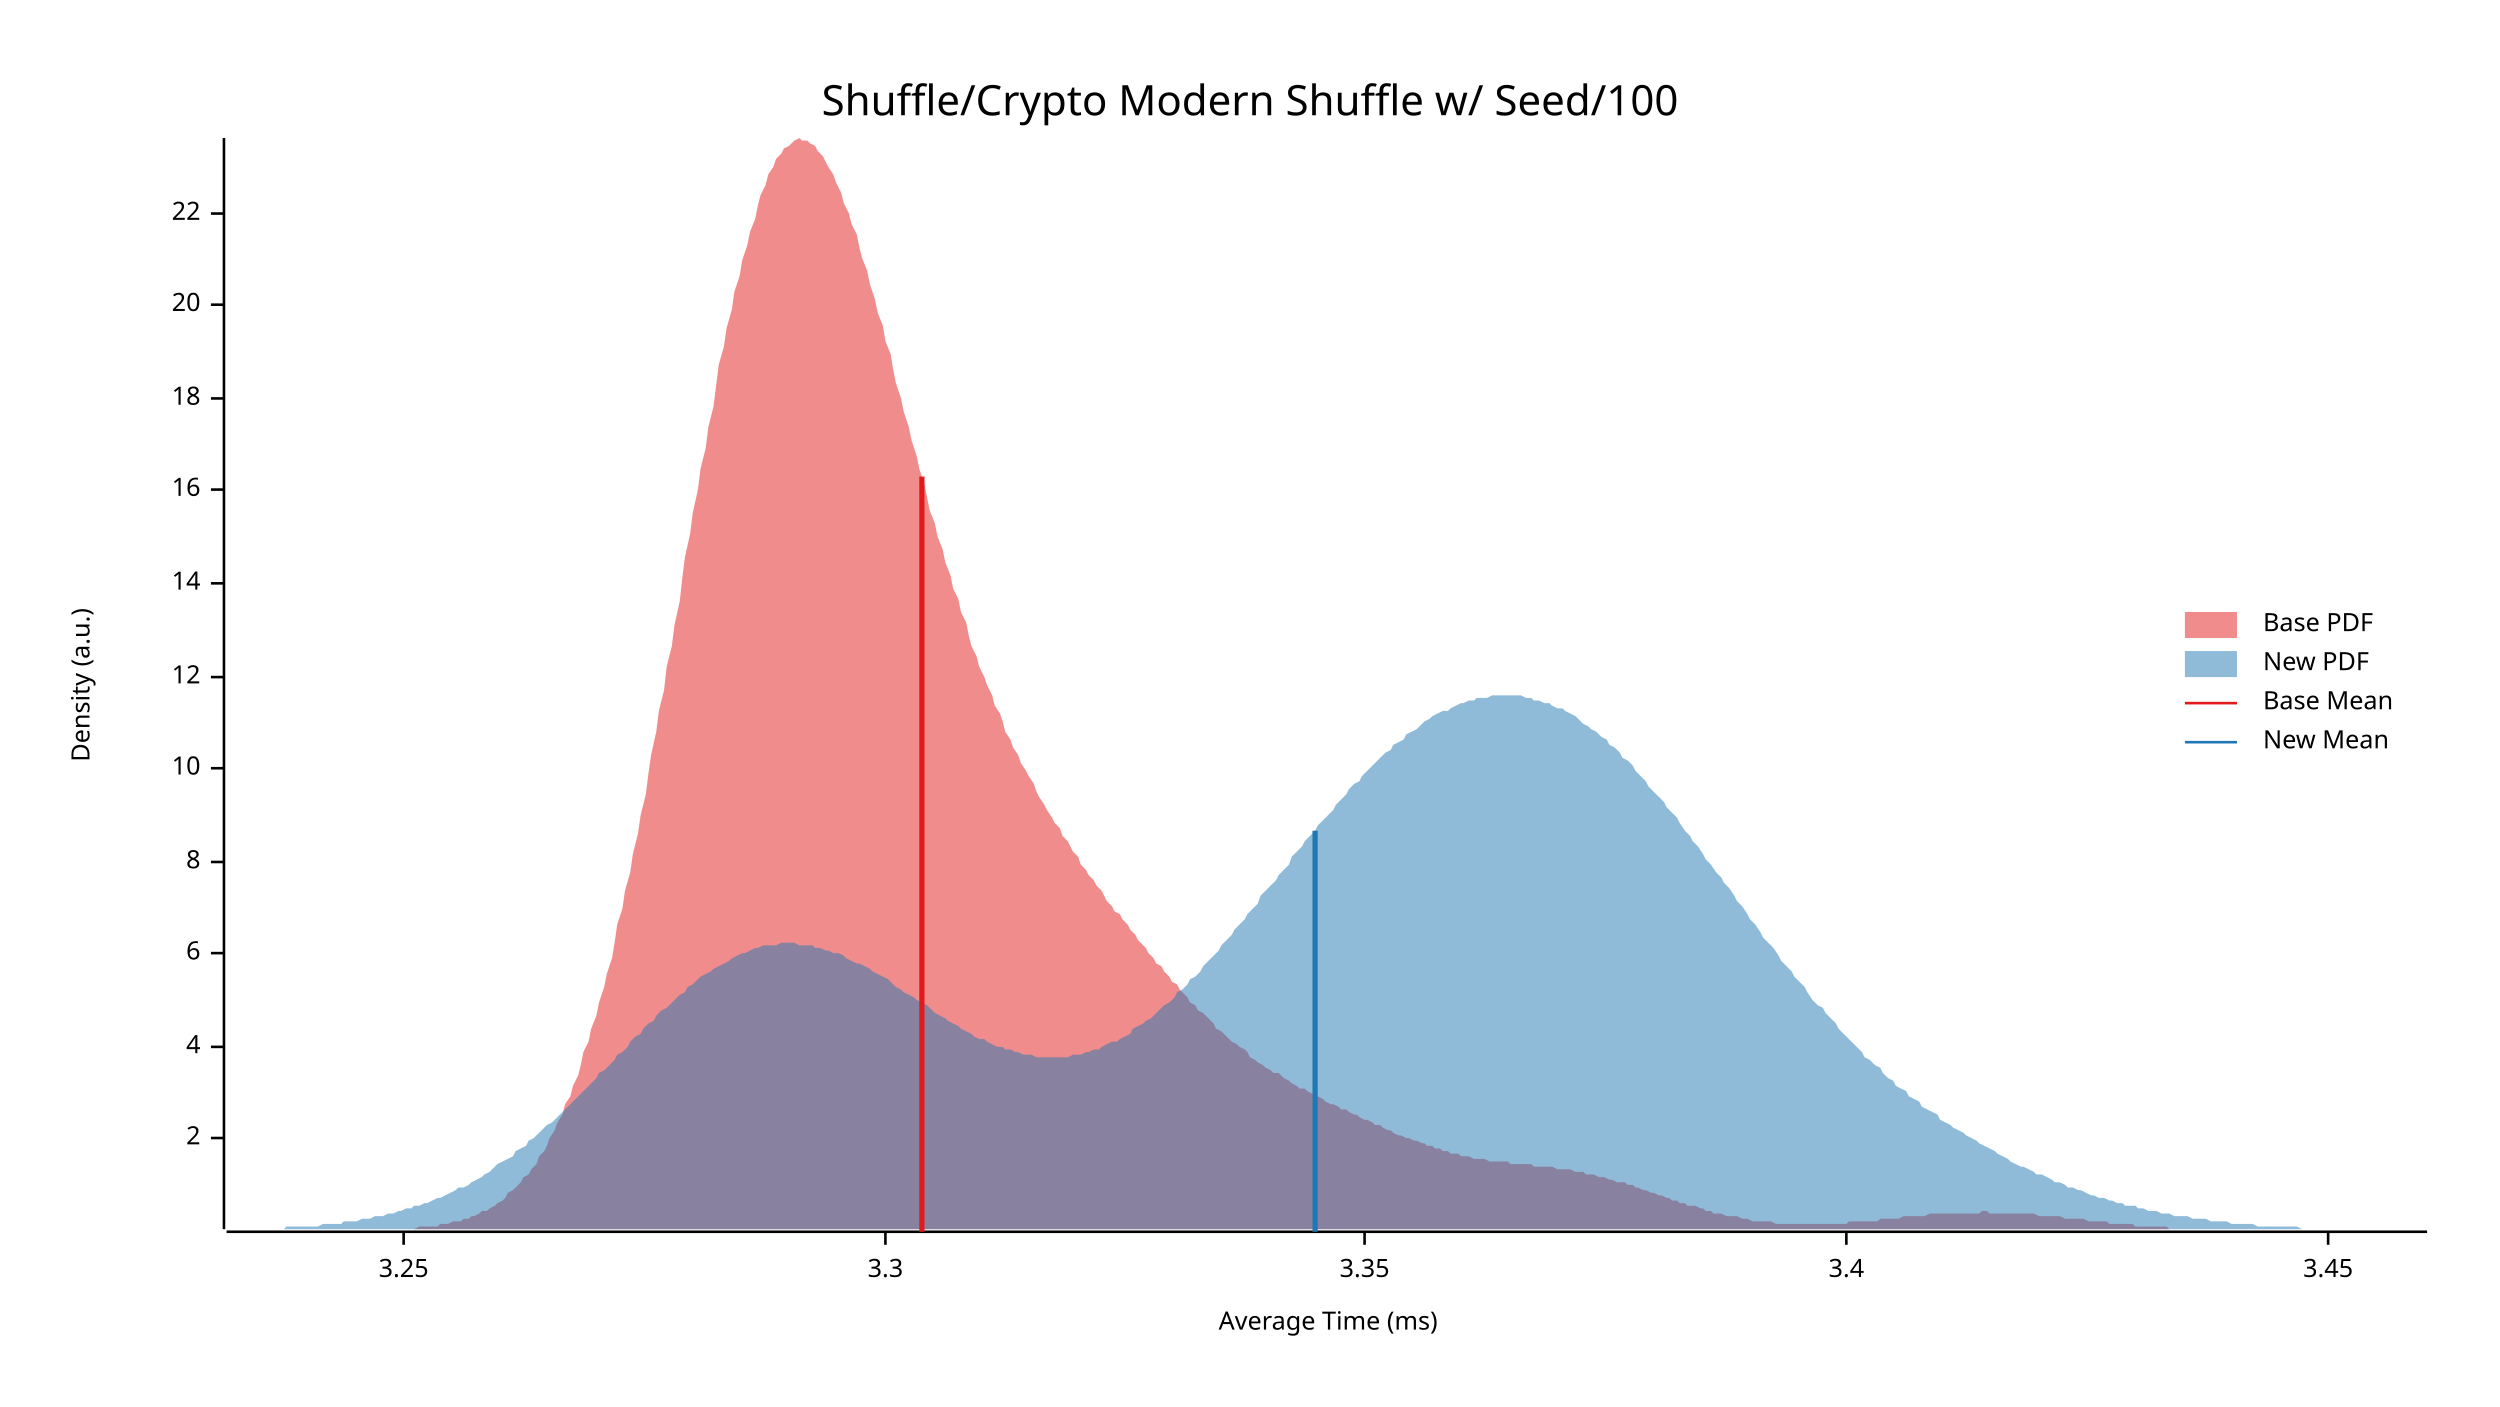
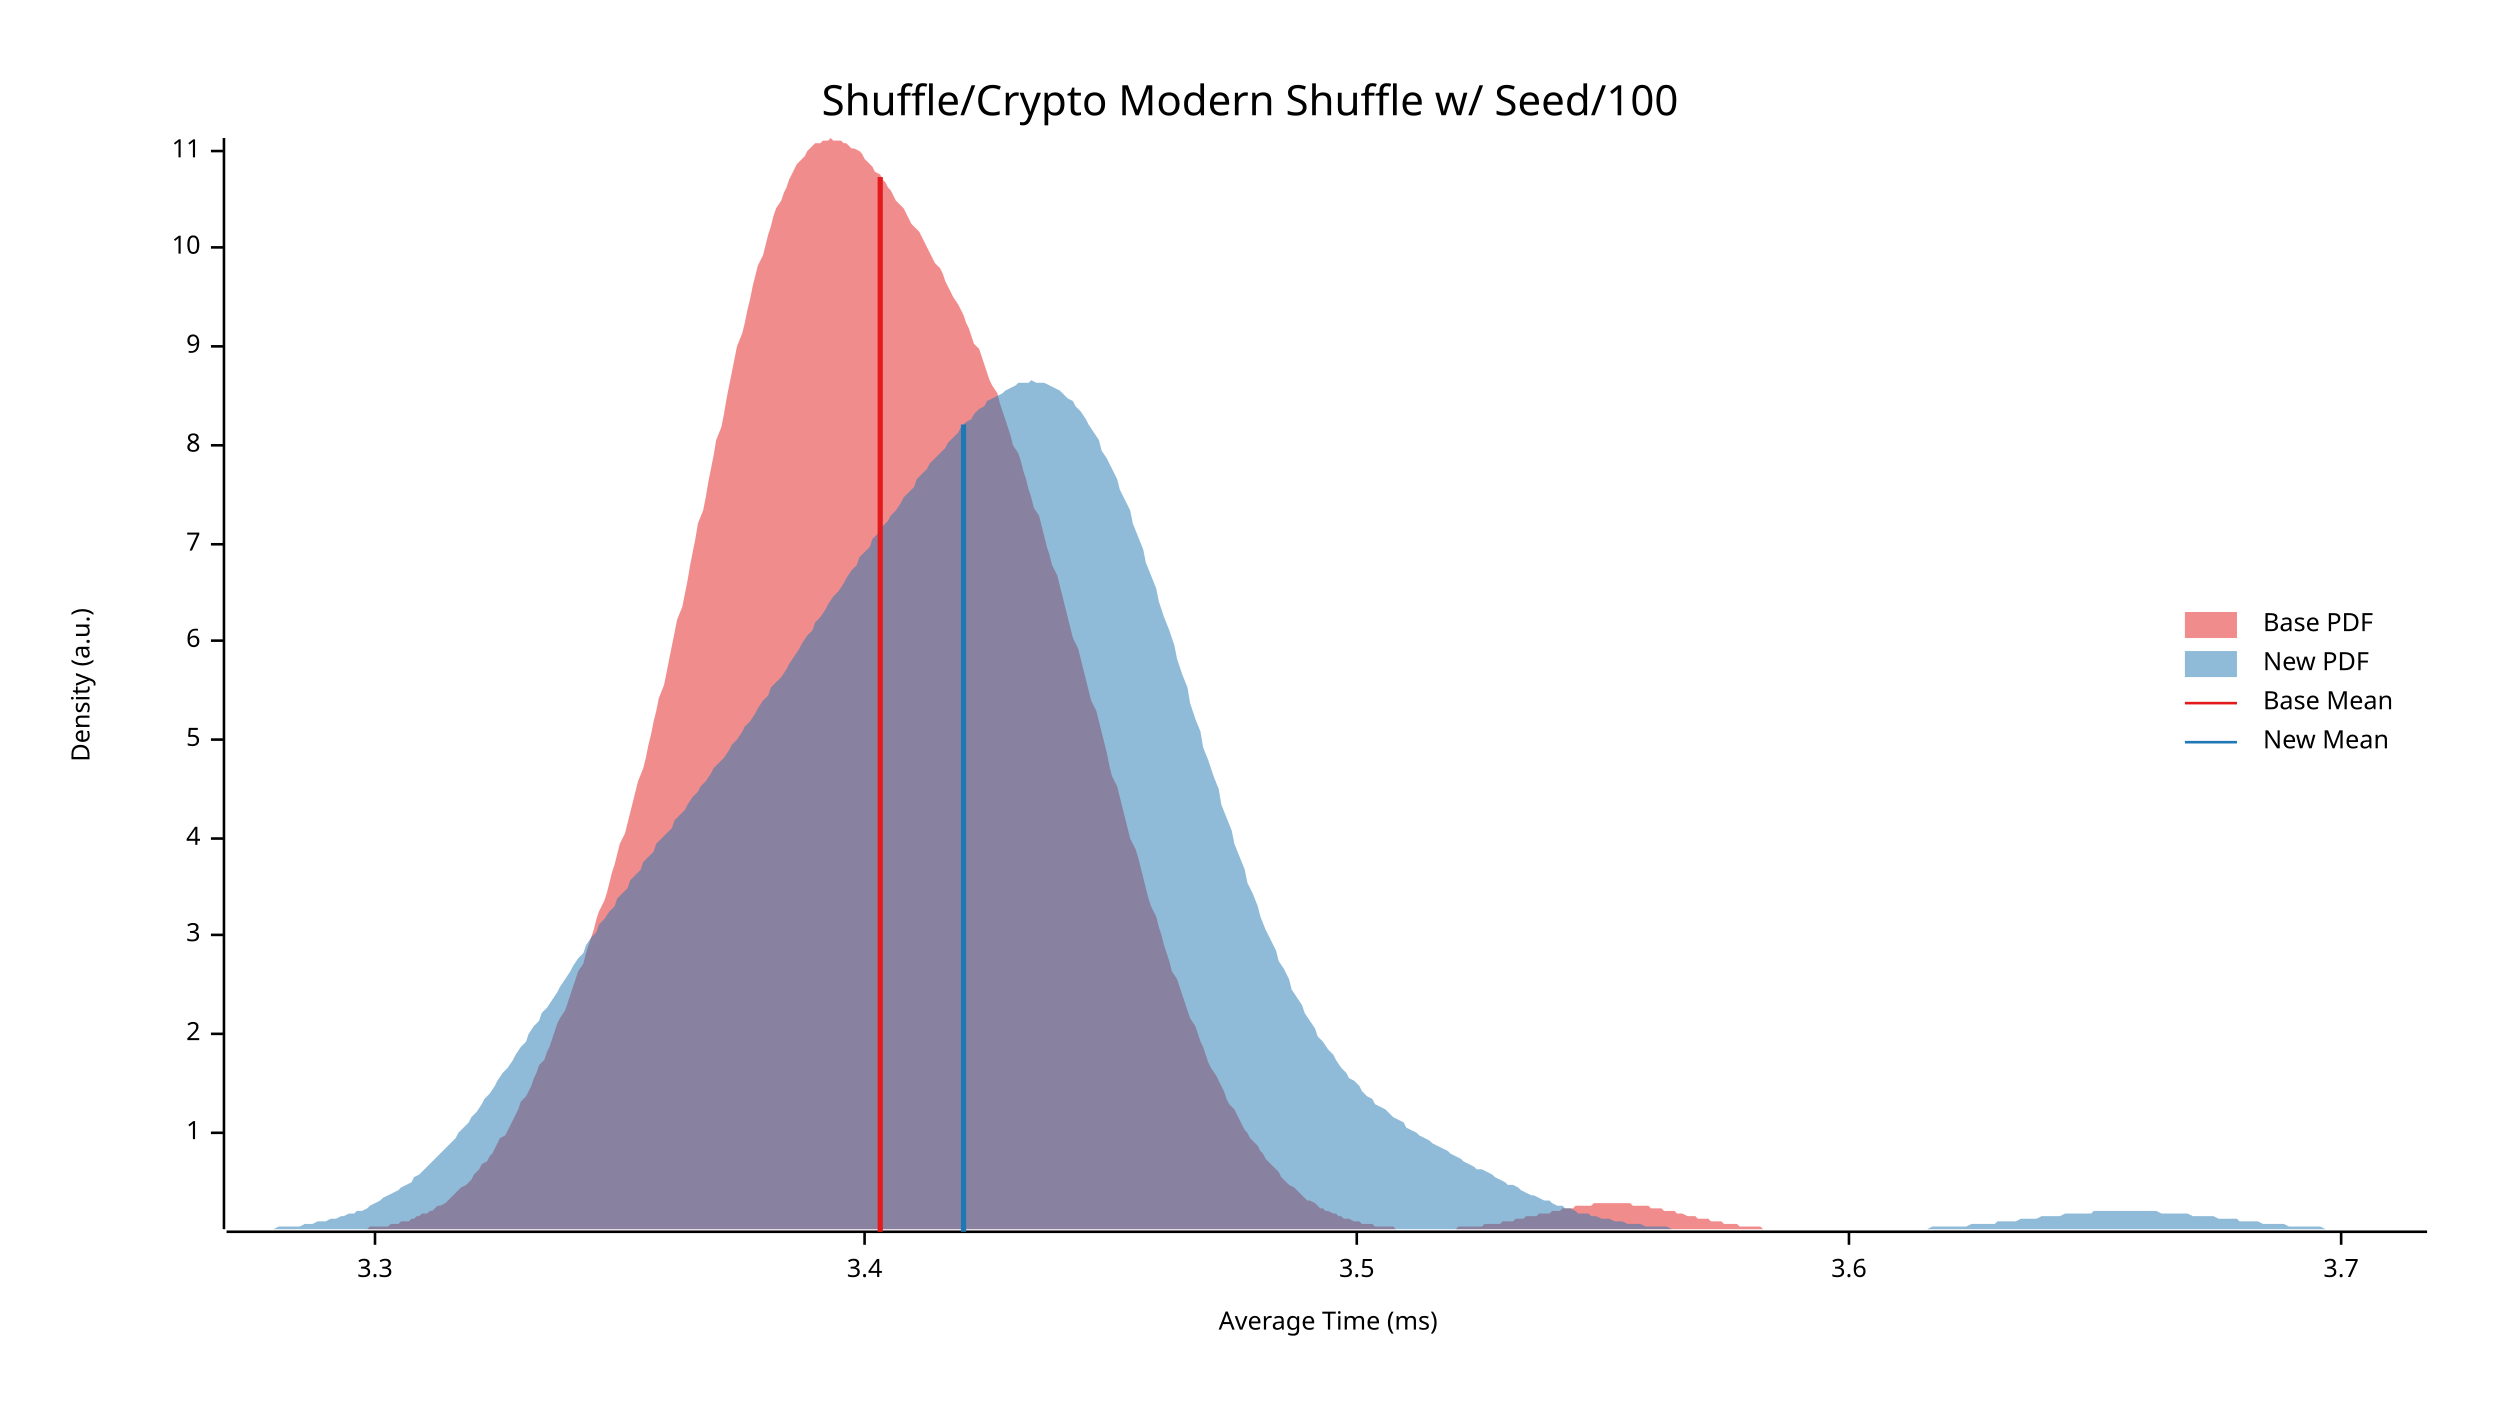
<svg xmlns="http://www.w3.org/2000/svg" width="960" height="540" viewBox="0 0 960 540">
  <text x="480" y="32" dy="0.76em" text-anchor="middle" font-family="sans-serif" font-size="16.129" opacity="1" fill="#000000">
Shuffle/Crypto Modern Shuffle w/ Seed/100
</text>
  <text x="27" y="263" dy="0.76em" text-anchor="middle" font-family="sans-serif" font-size="9.677" opacity="1" fill="#000000" transform="rotate(270, 27, 263)">
Density (a.u.)
</text>
  <text x="510" y="513" dy="-0.5ex" text-anchor="middle" font-family="sans-serif" font-size="9.677" opacity="1" fill="#000000">
Average Time (ms)
</text>
  <polyline fill="none" opacity="1" stroke="#000000" stroke-width="1" points="86,53 86,472 " />
-   <text x="77" y="437" dy="0.5ex" text-anchor="end" font-family="sans-serif" font-size="9.677" opacity="1" fill="#000000">
+   <text x="77" y="435" dy="0.5ex" text-anchor="end" font-family="sans-serif" font-size="9.677" opacity="1" fill="#000000">
+ 1
+ </text>
+   <polyline fill="none" opacity="1" stroke="#000000" stroke-width="1" points="81,435 86,435 " />
+   <text x="77" y="397" dy="0.5ex" text-anchor="end" font-family="sans-serif" font-size="9.677" opacity="1" fill="#000000">
2
</text>
-   <polyline fill="none" opacity="1" stroke="#000000" stroke-width="1" points="81,437 86,437 " />
-   <text x="77" y="402" dy="0.5ex" text-anchor="end" font-family="sans-serif" font-size="9.677" opacity="1" fill="#000000">
+   <polyline fill="none" opacity="1" stroke="#000000" stroke-width="1" points="81,397 86,397 " />
+   <text x="77" y="359" dy="0.5ex" text-anchor="end" font-family="sans-serif" font-size="9.677" opacity="1" fill="#000000">
+ 3
+ </text>
+   <polyline fill="none" opacity="1" stroke="#000000" stroke-width="1" points="81,359 86,359 " />
+   <text x="77" y="322" dy="0.5ex" text-anchor="end" font-family="sans-serif" font-size="9.677" opacity="1" fill="#000000">
4
</text>
-   <polyline fill="none" opacity="1" stroke="#000000" stroke-width="1" points="81,402 86,402 " />
-   <text x="77" y="366" dy="0.5ex" text-anchor="end" font-family="sans-serif" font-size="9.677" opacity="1" fill="#000000">
+   <polyline fill="none" opacity="1" stroke="#000000" stroke-width="1" points="81,322 86,322 " />
+   <text x="77" y="284" dy="0.5ex" text-anchor="end" font-family="sans-serif" font-size="9.677" opacity="1" fill="#000000">
+ 5
+ </text>
+   <polyline fill="none" opacity="1" stroke="#000000" stroke-width="1" points="81,284 86,284 " />
+   <text x="77" y="246" dy="0.5ex" text-anchor="end" font-family="sans-serif" font-size="9.677" opacity="1" fill="#000000">
6
</text>
-   <polyline fill="none" opacity="1" stroke="#000000" stroke-width="1" points="81,366 86,366 " />
-   <text x="77" y="331" dy="0.5ex" text-anchor="end" font-family="sans-serif" font-size="9.677" opacity="1" fill="#000000">
+   <polyline fill="none" opacity="1" stroke="#000000" stroke-width="1" points="81,246 86,246 " />
+   <text x="77" y="209" dy="0.5ex" text-anchor="end" font-family="sans-serif" font-size="9.677" opacity="1" fill="#000000">
+ 7
+ </text>
+   <polyline fill="none" opacity="1" stroke="#000000" stroke-width="1" points="81,209 86,209 " />
+   <text x="77" y="171" dy="0.5ex" text-anchor="end" font-family="sans-serif" font-size="9.677" opacity="1" fill="#000000">
8
</text>
-   <polyline fill="none" opacity="1" stroke="#000000" stroke-width="1" points="81,331 86,331 " />
-   <text x="77" y="295" dy="0.5ex" text-anchor="end" font-family="sans-serif" font-size="9.677" opacity="1" fill="#000000">
+   <polyline fill="none" opacity="1" stroke="#000000" stroke-width="1" points="81,171 86,171 " />
+   <text x="77" y="133" dy="0.5ex" text-anchor="end" font-family="sans-serif" font-size="9.677" opacity="1" fill="#000000">
+ 9
+ </text>
+   <polyline fill="none" opacity="1" stroke="#000000" stroke-width="1" points="81,133 86,133 " />
+   <text x="77" y="95" dy="0.5ex" text-anchor="end" font-family="sans-serif" font-size="9.677" opacity="1" fill="#000000">
10
</text>
-   <polyline fill="none" opacity="1" stroke="#000000" stroke-width="1" points="81,295 86,295 " />
-   <text x="77" y="260" dy="0.5ex" text-anchor="end" font-family="sans-serif" font-size="9.677" opacity="1" fill="#000000">
- 12
+   <polyline fill="none" opacity="1" stroke="#000000" stroke-width="1" points="81,95 86,95 " />
+   <text x="77" y="58" dy="0.5ex" text-anchor="end" font-family="sans-serif" font-size="9.677" opacity="1" fill="#000000">
+ 11
</text>
-   <polyline fill="none" opacity="1" stroke="#000000" stroke-width="1" points="81,260 86,260 " />
-   <text x="77" y="224" dy="0.5ex" text-anchor="end" font-family="sans-serif" font-size="9.677" opacity="1" fill="#000000">
- 14
- </text>
-   <polyline fill="none" opacity="1" stroke="#000000" stroke-width="1" points="81,224 86,224 " />
-   <text x="77" y="188" dy="0.5ex" text-anchor="end" font-family="sans-serif" font-size="9.677" opacity="1" fill="#000000">
- 16
- </text>
-   <polyline fill="none" opacity="1" stroke="#000000" stroke-width="1" points="81,188 86,188 " />
-   <text x="77" y="153" dy="0.5ex" text-anchor="end" font-family="sans-serif" font-size="9.677" opacity="1" fill="#000000">
- 18
- </text>
-   <polyline fill="none" opacity="1" stroke="#000000" stroke-width="1" points="81,153 86,153 " />
-   <text x="77" y="117" dy="0.5ex" text-anchor="end" font-family="sans-serif" font-size="9.677" opacity="1" fill="#000000">
- 20
- </text>
-   <polyline fill="none" opacity="1" stroke="#000000" stroke-width="1" points="81,117 86,117 " />
-   <text x="77" y="82" dy="0.5ex" text-anchor="end" font-family="sans-serif" font-size="9.677" opacity="1" fill="#000000">
- 22
- </text>
-   <polyline fill="none" opacity="1" stroke="#000000" stroke-width="1" points="81,82 86,82 " />
+   <polyline fill="none" opacity="1" stroke="#000000" stroke-width="1" points="81,58 86,58 " />
  <polyline fill="none" opacity="1" stroke="#000000" stroke-width="1" points="87,473 932,473 " />
-   <text x="155" y="483" dy="0.76em" text-anchor="middle" font-family="sans-serif" font-size="9.677" opacity="1" fill="#000000">
- 3.25
- </text>
-   <polyline fill="none" opacity="1" stroke="#000000" stroke-width="1" points="155,473 155,478 " />
-   <text x="340" y="483" dy="0.76em" text-anchor="middle" font-family="sans-serif" font-size="9.677" opacity="1" fill="#000000">
+   <text x="144" y="483" dy="0.76em" text-anchor="middle" font-family="sans-serif" font-size="9.677" opacity="1" fill="#000000">
3.3
</text>
-   <polyline fill="none" opacity="1" stroke="#000000" stroke-width="1" points="340,473 340,478 " />
-   <text x="524" y="483" dy="0.76em" text-anchor="middle" font-family="sans-serif" font-size="9.677" opacity="1" fill="#000000">
- 3.35
- </text>
-   <polyline fill="none" opacity="1" stroke="#000000" stroke-width="1" points="524,473 524,478 " />
-   <text x="709" y="483" dy="0.76em" text-anchor="middle" font-family="sans-serif" font-size="9.677" opacity="1" fill="#000000">
+   <polyline fill="none" opacity="1" stroke="#000000" stroke-width="1" points="144,473 144,478 " />
+   <text x="332" y="483" dy="0.76em" text-anchor="middle" font-family="sans-serif" font-size="9.677" opacity="1" fill="#000000">
3.4
</text>
-   <polyline fill="none" opacity="1" stroke="#000000" stroke-width="1" points="709,473 709,478 " />
-   <text x="894" y="483" dy="0.76em" text-anchor="middle" font-family="sans-serif" font-size="9.677" opacity="1" fill="#000000">
- 3.45
+   <polyline fill="none" opacity="1" stroke="#000000" stroke-width="1" points="332,473 332,478 " />
+   <text x="521" y="483" dy="0.76em" text-anchor="middle" font-family="sans-serif" font-size="9.677" opacity="1" fill="#000000">
+ 3.5
</text>
-   <polyline fill="none" opacity="1" stroke="#000000" stroke-width="1" points="894,473 894,478 " />
-   <polygon opacity="0.5" fill="#E31A1C" points="151,472 152,472 154,472 155,472 156,472 158,472 159,472 161,471 162,471 164,471 165,471 167,471 168,471 169,470 171,470 172,470 174,469 175,469 177,469 178,468 180,468 181,467 182,467 184,466 185,465 187,465 188,464 190,463 191,462 193,461 194,460 195,458 197,457 198,456 200,454 201,452 203,451 204,449 206,447 207,444 209,442 210,440 211,437 213,434 214,431 216,428 217,424 219,421 220,417 222,413 223,409 224,404 226,400 227,395 229,390 230,385 232,379 233,374 235,368 236,362 237,355 239,349 240,342 242,335 243,328 245,320 246,313 248,305 249,297 250,290 252,281 253,273 255,265 256,256 258,248 259,240 261,231 262,222 263,214 265,205 266,197 268,188 269,180 271,172 272,164 274,156 275,148 276,140 278,133 279,126 281,119 282,112 284,106 285,100 287,94 288,89 290,84 291,79 292,75 294,71 295,67 297,64 298,61 300,59 301,57 303,56 304,55 305,54 307,53 308,54 310,54 311,55 313,56 314,58 316,60 317,62 318,64 320,67 321,70 323,74 324,78 326,82 327,86 329,90 330,95 331,99 333,104 334,109 336,115 337,120 339,125 340,131 342,136 343,142 344,147 346,153 347,158 349,164 350,169 352,175 353,180 355,186 356,191 357,196 359,201 360,206 362,211 363,216 365,221 366,226 368,230 369,235 371,239 372,244 373,248 375,252 376,256 378,260 379,263 381,267 382,271 384,274 385,277 386,281 388,284 389,287 391,290 392,293 394,296 395,298 397,301 398,304 399,306 401,309 402,311 404,314 405,316 407,318 408,321 410,323 411,325 412,327 414,329 415,332 417,334 418,336 420,338 421,340 423,342 424,344 425,346 427,348 428,350 430,351 431,353 433,355 434,357 436,359 437,361 439,363 440,364 441,366 443,368 444,370 446,371 447,373 449,375 450,377 452,378 453,380 454,381 456,383 457,385 459,386 460,388 462,389 463,390 465,392 466,393 467,395 469,396 470,397 472,399 473,400 475,401 476,402 478,403 479,404 480,406 482,407 483,408 485,409 486,410 488,411 489,412 491,412 492,413 493,414 495,415 496,416 498,417 499,418 501,418 502,419 504,420 505,421 506,421 508,422 509,423 511,424 512,424 514,425 515,426 517,426 518,427 520,428 521,428 522,429 524,430 525,430 527,431 528,432 530,432 531,433 533,434 534,434 535,435 537,436 538,436 540,437 541,437 543,438 544,438 546,439 547,439 548,440 550,440 551,441 553,441 554,442 556,442 557,443 559,443 560,443 561,444 563,444 564,444 566,445 567,445 569,445 570,445 572,446 573,446 574,446 576,446 577,446 579,446 580,447 582,447 583,447 585,447 586,447 588,447 589,448 590,448 592,448 593,448 595,448 596,448 598,449 599,449 601,449 602,449 603,449 605,450 606,450 608,450 609,451 611,451 612,451 614,452 615,452 616,452 618,453 619,453 621,454 622,454 624,454 625,455 627,455 628,456 629,456 631,457 632,457 634,458 635,458 637,459 638,459 640,460 641,460 642,461 644,461 645,462 647,462 648,463 650,463 651,463 653,464 654,464 655,465 657,465 658,466 660,466 661,466 663,467 664,467 666,467 667,467 669,468 670,468 671,468 673,469 674,469 676,469 677,469 679,469 680,469 682,470 683,470 684,470 686,470 687,470 689,470 690,470 692,470 693,470 695,470 696,470 697,470 699,470 700,470 702,470 703,470 705,470 706,470 708,470 709,470 710,469 712,469 713,469 715,469 716,469 718,469 719,469 721,469 722,468 723,468 725,468 726,468 728,468 729,468 731,467 732,467 734,467 735,467 736,467 738,467 739,467 741,466 742,466 744,466 745,466 747,466 748,466 750,466 751,466 752,466 754,466 755,466 757,466 758,466 760,466 761,465 763,465 764,466 765,466 767,466 768,466 770,466 771,466 773,466 774,466 776,466 777,466 778,466 780,466 781,466 783,467 784,467 786,467 787,467 789,467 790,467 791,467 793,468 794,468 796,468 797,468 799,468 800,468 802,469 803,469 804,469 806,469 807,469 809,469 810,470 812,470 813,470 815,470 816,470 818,470 819,470 820,471 822,471 823,471 825,471 826,471 828,471 829,471 831,471 832,471 833,472 835,472 836,472 838,472 839,472 841,472 842,472 844,472 845,472 846,472 848,472 849,472 851,472 852,472 854,472 855,472 857,472 858,472 859,472 861,472 862,472 864,472 865,472 867,472 868,472 870,472 871,472 872,472 872,472 151,472 " />
-   <polygon opacity="0.5" fill="#1F78B4" points="87,472 88,472 90,472 92,472 93,472 95,472 97,472 98,472 100,472 102,472 103,472 105,472 107,472 109,472 110,471 112,471 114,471 115,471 117,471 119,471 120,471 122,471 124,470 125,470 127,470 129,470 131,470 132,469 134,469 136,469 137,469 139,468 141,468 142,468 144,467 146,467 147,467 149,466 151,466 153,465 154,465 156,464 158,464 159,463 161,463 163,462 164,462 166,461 168,460 169,460 171,459 173,458 175,457 176,456 178,456 180,455 181,454 183,453 185,452 186,451 188,450 190,448 191,447 193,446 195,445 197,444 198,442 200,441 202,440 203,438 205,437 207,435 208,434 210,432 212,431 214,429 215,428 217,426 219,424 220,423 222,421 224,419 225,418 227,416 229,414 230,412 232,411 234,409 236,407 237,405 239,404 241,402 242,400 244,398 246,397 247,395 249,393 251,392 252,390 254,388 256,387 258,385 259,384 261,382 263,381 264,379 266,378 268,376 269,375 271,374 273,373 274,372 276,371 278,370 280,369 281,368 283,367 285,366 286,366 288,365 290,364 291,364 293,363 295,363 296,363 298,363 300,362 302,362 303,362 305,362 307,363 308,363 310,363 312,363 313,364 315,364 317,365 318,365 320,366 322,366 324,367 325,368 327,369 329,370 330,370 332,371 334,372 335,373 337,374 339,375 341,376 342,377 344,379 346,380 347,381 349,382 351,383 352,384 354,385 356,386 357,387 359,389 361,390 363,391 364,392 366,393 368,394 369,395 371,396 373,397 374,398 376,399 378,399 379,400 381,401 383,402 385,402 386,403 388,403 390,404 391,404 393,405 395,405 396,405 398,406 400,406 401,406 403,406 405,406 407,406 408,406 410,406 412,405 413,405 415,405 417,404 418,404 420,403 422,403 423,402 425,401 427,400 429,400 430,399 432,398 434,397 435,395 437,394 439,393 440,392 442,391 444,389 445,388 447,386 449,385 451,383 452,381 454,380 456,378 457,376 459,375 461,373 462,371 464,369 466,367 468,365 469,363 471,361 473,359 474,357 476,355 478,353 479,351 481,349 483,347 484,344 486,342 488,340 490,338 491,336 493,334 495,332 496,329 498,327 500,325 501,323 503,321 505,319 506,317 508,315 510,313 512,311 513,309 515,307 517,305 518,303 520,301 522,300 523,298 525,296 527,294 528,293 530,291 532,289 534,288 535,286 537,285 539,284 540,282 542,281 544,280 545,279 547,277 549,276 550,275 552,274 554,273 556,273 557,272 559,271 561,270 562,270 564,269 566,269 567,268 569,268 571,268 573,267 574,267 576,267 578,267 579,267 581,267 583,267 584,267 586,268 588,268 589,269 591,269 593,270 595,270 596,271 598,272 600,272 601,273 603,274 605,275 606,276 608,278 610,279 611,280 613,281 615,283 617,284 618,286 620,287 622,289 623,291 625,292 627,294 628,296 630,298 632,300 633,302 635,304 637,306 639,308 640,310 642,312 644,314 645,316 647,319 649,321 650,323 652,325 654,328 655,330 657,332 659,335 661,337 662,339 664,341 666,344 667,346 669,348 671,351 672,353 674,355 676,358 677,360 679,362 681,364 683,367 684,369 686,371 688,373 689,375 691,377 693,379 694,381 696,384 698,386 700,387 701,389 703,391 705,393 706,395 708,397 710,399 711,400 713,402 715,404 716,406 718,407 720,409 722,410 723,412 725,414 727,415 728,417 730,418 732,419 733,421 735,422 737,423 738,425 740,426 742,427 744,428 745,430 747,431 749,432 750,433 752,434 754,435 755,436 757,437 759,438 760,439 762,440 764,441 766,442 767,443 769,444 771,445 772,446 774,447 776,448 777,448 779,449 781,450 782,451 784,451 786,452 788,453 789,454 791,454 793,455 794,456 796,456 798,457 799,457 801,458 803,459 804,459 806,460 808,460 810,461 811,461 813,462 815,462 816,463 818,463 820,463 821,464 823,464 825,465 827,465 828,465 830,466 832,466 833,466 835,467 837,467 838,467 840,467 842,468 843,468 845,468 847,468 849,469 850,469 852,469 854,469 855,469 857,470 859,470 860,470 862,470 864,470 865,470 867,471 869,471 871,471 872,471 874,471 876,471 877,471 879,471 881,471 882,471 884,472 886,472 887,472 889,472 891,472 893,472 894,472 896,472 898,472 899,472 901,472 903,472 904,472 906,472 908,472 909,472 911,472 913,472 915,472 916,472 918,472 920,472 921,472 923,472 925,472 926,472 928,472 930,472 932,472 932,472 87,472 " />
-   <polyline fill="none" opacity="1" stroke="#E31A1C" stroke-width="2" points="354,473 354,183 " />
-   <polyline fill="none" opacity="1" stroke="#1F78B4" stroke-width="2" points="505,473 505,319 " />
+   <polyline fill="none" opacity="1" stroke="#000000" stroke-width="1" points="521,473 521,478 " />
+   <text x="710" y="483" dy="0.76em" text-anchor="middle" font-family="sans-serif" font-size="9.677" opacity="1" fill="#000000">
+ 3.6
+ </text>
+   <polyline fill="none" opacity="1" stroke="#000000" stroke-width="1" points="710,473 710,478 " />
+   <text x="899" y="483" dy="0.76em" text-anchor="middle" font-family="sans-serif" font-size="9.677" opacity="1" fill="#000000">
+ 3.7
+ </text>
+   <polyline fill="none" opacity="1" stroke="#000000" stroke-width="1" points="899,473 899,478 " />
+   <polygon opacity="0.5" fill="#E31A1C" points="126,472 127,472 128,472 129,472 130,472 131,472 132,472 134,472 135,472 136,472 137,472 138,472 139,472 141,472 142,471 143,471 144,471 145,471 146,471 147,471 149,471 150,470 151,470 152,470 153,470 154,469 156,469 157,469 158,468 159,468 160,467 161,467 162,466 164,466 165,465 166,465 167,464 168,463 169,463 171,462 172,461 173,460 174,459 175,458 176,457 177,456 179,455 180,454 181,453 182,451 183,450 184,449 185,447 187,446 188,444 189,443 190,441 191,439 192,437 194,436 195,434 196,432 197,430 198,428 199,426 200,423 202,421 203,419 204,417 205,414 206,412 207,409 209,407 210,404 211,402 212,399 213,396 214,393 215,391 217,388 218,385 219,382 220,379 221,376 222,373 224,370 225,366 226,363 227,360 228,357 229,353 230,350 232,346 233,343 234,339 235,335 236,332 237,328 238,324 240,320 241,316 242,312 243,308 244,304 245,300 247,295 248,291 249,286 250,282 251,277 252,273 253,268 255,263 256,258 257,253 258,248 259,243 260,238 262,233 263,228 264,223 265,217 266,212 267,207 268,201 270,196 271,191 272,185 273,180 274,175 275,169 277,164 278,159 279,153 280,148 281,143 282,138 283,133 285,128 286,124 287,119 288,115 289,110 290,106 291,102 293,98 294,94 295,90 296,87 297,83 298,80 300,77 301,74 302,72 303,69 304,67 305,65 306,63 308,61 309,60 310,58 311,57 312,56 313,55 315,55 316,54 317,54 318,54 319,53 320,54 321,54 323,54 324,55 325,55 326,56 327,57 328,57 330,58 331,59 332,61 333,62 334,63 335,64 336,66 338,67 339,69 340,70 341,72 342,73 343,75 344,77 346,79 347,80 348,82 349,84 350,86 351,87 353,89 354,91 355,93 356,95 357,97 358,99 359,101 361,103 362,105 363,108 364,110 365,112 366,114 368,117 369,119 370,121 371,124 372,126 373,129 374,132 376,134 377,137 378,140 379,143 380,146 381,148 383,151 384,155 385,158 386,161 387,164 388,167 389,171 391,174 392,177 393,181 394,184 395,188 396,191 397,195 399,198 400,202 401,206 402,210 403,213 404,217 406,221 407,225 408,229 409,233 410,237 411,241 412,245 414,249 415,253 416,257 417,261 418,265 419,269 421,273 422,277 423,281 424,285 425,289 426,294 427,298 429,302 430,306 431,310 432,314 433,318 434,322 436,326 437,329 438,333 439,337 440,341 441,345 442,348 444,352 445,356 446,359 447,363 448,366 449,369 450,373 452,376 453,379 454,382 455,385 456,388 457,391 459,394 460,397 461,400 462,402 463,405 464,408 465,410 467,413 468,415 469,417 470,419 471,422 472,424 474,426 475,428 476,430 477,432 478,434 479,435 480,437 482,439 483,440 484,442 485,443 486,445 487,446 489,448 490,449 491,450 492,452 493,453 494,454 495,455 497,456 498,457 499,458 500,459 501,460 502,461 503,461 505,462 506,463 507,464 508,464 509,465 510,465 512,466 513,466 514,467 515,467 516,468 517,468 518,468 520,469 521,469 522,469 523,470 524,470 525,470 527,470 528,471 529,471 530,471 531,471 532,471 533,471 535,471 536,472 537,472 538,472 539,472 540,472 542,472 543,472 544,472 545,472 546,472 547,472 548,472 550,472 551,472 552,472 553,472 554,472 555,472 556,472 558,472 559,472 560,471 561,471 562,471 563,471 565,471 566,471 567,471 568,471 569,471 570,470 571,470 573,470 574,470 575,470 576,470 577,469 578,469 580,469 581,469 582,468 583,468 584,468 585,468 586,467 588,467 589,467 590,467 591,466 592,466 593,466 595,466 596,465 597,465 598,465 599,465 600,464 601,464 603,464 604,464 605,463 606,463 607,463 608,463 609,463 611,463 612,462 613,462 614,462 615,462 616,462 618,462 619,462 620,462 621,462 622,462 623,462 624,462 626,462 627,463 628,463 629,463 630,463 631,463 633,463 634,464 635,464 636,464 637,464 638,464 639,465 641,465 642,465 643,465 644,466 645,466 646,466 648,467 649,467 650,467 651,467 652,468 653,468 654,468 656,468 657,469 658,469 659,469 660,469 661,469 662,470 664,470 665,470 666,470 667,470 668,471 669,471 671,471 672,471 673,471 674,471 675,471 676,471 677,472 679,472 680,472 681,472 682,472 683,472 684,472 686,472 687,472 688,472 689,472 690,472 691,472 692,472 694,472 695,472 696,472 697,472 698,472 699,472 701,472 701,472 126,472 " />
+   <polygon opacity="0.5" fill="#1F78B4" points="87,472 88,472 90,472 92,472 93,472 95,472 97,472 98,472 100,472 102,472 103,472 105,472 107,471 109,471 110,471 112,471 114,471 115,471 117,470 119,470 120,470 122,469 124,469 125,469 127,468 129,468 131,467 132,467 134,466 136,466 137,465 139,465 141,464 142,463 144,462 146,461 147,460 149,459 151,458 153,457 154,456 156,455 158,454 159,452 161,451 163,449 164,448 166,446 168,444 169,443 171,441 173,439 175,437 176,435 178,433 180,431 181,429 183,427 185,424 186,422 188,420 190,417 191,415 193,412 195,410 197,407 198,405 200,402 202,400 203,397 205,394 207,392 208,389 210,387 212,384 214,381 215,379 217,376 219,373 220,371 222,368 224,366 225,363 227,360 229,358 230,355 232,353 234,350 236,348 237,345 239,343 241,341 242,338 244,336 246,334 247,331 249,329 251,327 252,324 254,322 256,320 258,318 259,315 261,313 263,311 264,309 266,306 268,304 269,302 271,300 273,297 274,295 276,293 278,291 280,288 281,286 283,284 285,281 286,279 288,277 290,274 291,272 293,269 295,267 296,264 298,262 300,260 302,257 303,255 305,252 307,249 308,247 310,244 312,242 313,239 315,237 317,234 318,232 320,229 322,227 324,224 325,222 327,219 329,217 330,214 332,212 334,210 335,207 337,205 339,202 341,200 342,198 344,196 346,193 347,191 349,189 351,187 352,184 354,182 356,180 357,178 359,176 361,174 363,172 364,170 366,168 368,166 369,164 371,162 373,161 374,159 376,157 378,156 379,154 381,153 383,152 385,151 386,150 388,149 390,148 391,147 393,147 395,147 396,146 398,147 400,147 401,147 403,148 405,149 407,150 408,151 410,153 412,154 413,156 415,158 417,161 418,163 420,166 422,169 423,173 425,176 427,180 429,184 430,188 432,192 434,196 435,201 437,206 439,211 440,216 442,221 444,226 445,231 447,237 449,242 451,248 452,253 454,259 456,264 457,270 459,276 461,281 462,287 464,292 466,298 468,303 469,309 471,314 473,319 474,324 476,329 478,334 479,339 481,343 483,348 484,352 486,357 488,361 490,365 491,369 493,372 495,376 496,380 498,383 500,386 501,389 503,392 505,395 506,398 508,400 510,403 512,405 513,407 515,410 517,412 518,414 520,415 522,417 523,419 525,421 527,422 528,424 530,425 532,426 534,428 535,429 537,430 539,431 540,433 542,434 544,435 545,436 547,437 549,438 550,439 552,440 554,441 556,442 557,443 559,444 561,445 562,446 564,447 566,448 567,449 569,449 571,450 573,451 574,452 576,453 578,454 579,455 581,455 583,456 584,457 586,458 588,459 589,459 591,460 593,461 595,461 596,462 598,463 600,463 601,464 603,464 605,465 606,466 608,466 610,466 611,467 613,467 615,468 617,468 618,468 620,469 622,469 623,469 625,470 627,470 628,470 630,470 632,471 633,471 635,471 637,471 639,471 640,471 642,472 644,472 645,472 647,472 649,472 650,472 652,472 654,472 655,472 657,472 659,472 661,472 662,472 664,472 666,472 667,472 669,472 671,472 672,472 674,472 676,472 677,472 679,472 681,472 683,472 684,472 686,472 688,472 689,472 691,472 693,472 694,472 696,472 698,472 700,472 701,472 703,472 705,472 706,472 708,472 710,472 711,472 713,472 715,472 716,472 718,472 720,472 722,472 723,472 725,472 727,472 728,472 730,472 732,472 733,472 735,472 737,472 738,472 740,472 742,471 744,471 745,471 747,471 749,471 750,471 752,471 754,471 755,471 757,470 759,470 760,470 762,470 764,470 766,470 767,469 769,469 771,469 772,469 774,469 776,468 777,468 779,468 781,468 782,468 784,467 786,467 788,467 789,467 791,467 793,466 794,466 796,466 798,466 799,466 801,466 803,466 804,465 806,465 808,465 810,465 811,465 813,465 815,465 816,465 818,465 820,465 821,465 823,465 825,465 827,465 828,465 830,466 832,466 833,466 835,466 837,466 838,466 840,466 842,467 843,467 845,467 847,467 849,467 850,467 852,468 854,468 855,468 857,468 859,468 860,469 862,469 864,469 865,469 867,469 869,470 871,470 872,470 874,470 876,470 877,470 879,471 881,471 882,471 884,471 886,471 887,471 889,471 891,471 893,472 894,472 896,472 898,472 899,472 901,472 903,472 904,472 906,472 908,472 909,472 911,472 913,472 915,472 916,472 918,472 920,472 921,472 923,472 925,472 926,472 928,472 930,472 932,472 932,472 87,472 " />
+   <polyline fill="none" opacity="1" stroke="#E31A1C" stroke-width="2" points="338,473 338,68 " />
+   <polyline fill="none" opacity="1" stroke="#1F78B4" stroke-width="2" points="370,473 370,163 " />
  <text x="869" y="235" dy="0.76em" text-anchor="start" font-family="sans-serif" font-size="9.677" opacity="1" fill="#000000">
Base PDF
</text>
  <text x="869" y="250" dy="0.76em" text-anchor="start" font-family="sans-serif" font-size="9.677" opacity="1" fill="#000000">
New PDF
</text>
  <text x="869" y="265" dy="0.76em" text-anchor="start" font-family="sans-serif" font-size="9.677" opacity="1" fill="#000000">
Base Mean
</text>
  <text x="869" y="280" dy="0.76em" text-anchor="start" font-family="sans-serif" font-size="9.677" opacity="1" fill="#000000">
New Mean
</text>
  <rect x="839" y="235" width="20" height="10" opacity="0.5" fill="#E31A1C" stroke="none" />
  <rect x="839" y="250" width="20" height="10" opacity="0.5" fill="#1F78B4" stroke="none" />
  <polyline fill="none" opacity="1" stroke="#E31A1C" stroke-width="1" points="839,270 859,270 " />
  <polyline fill="none" opacity="1" stroke="#1F78B4" stroke-width="1" points="839,285 859,285 " />
</svg>
